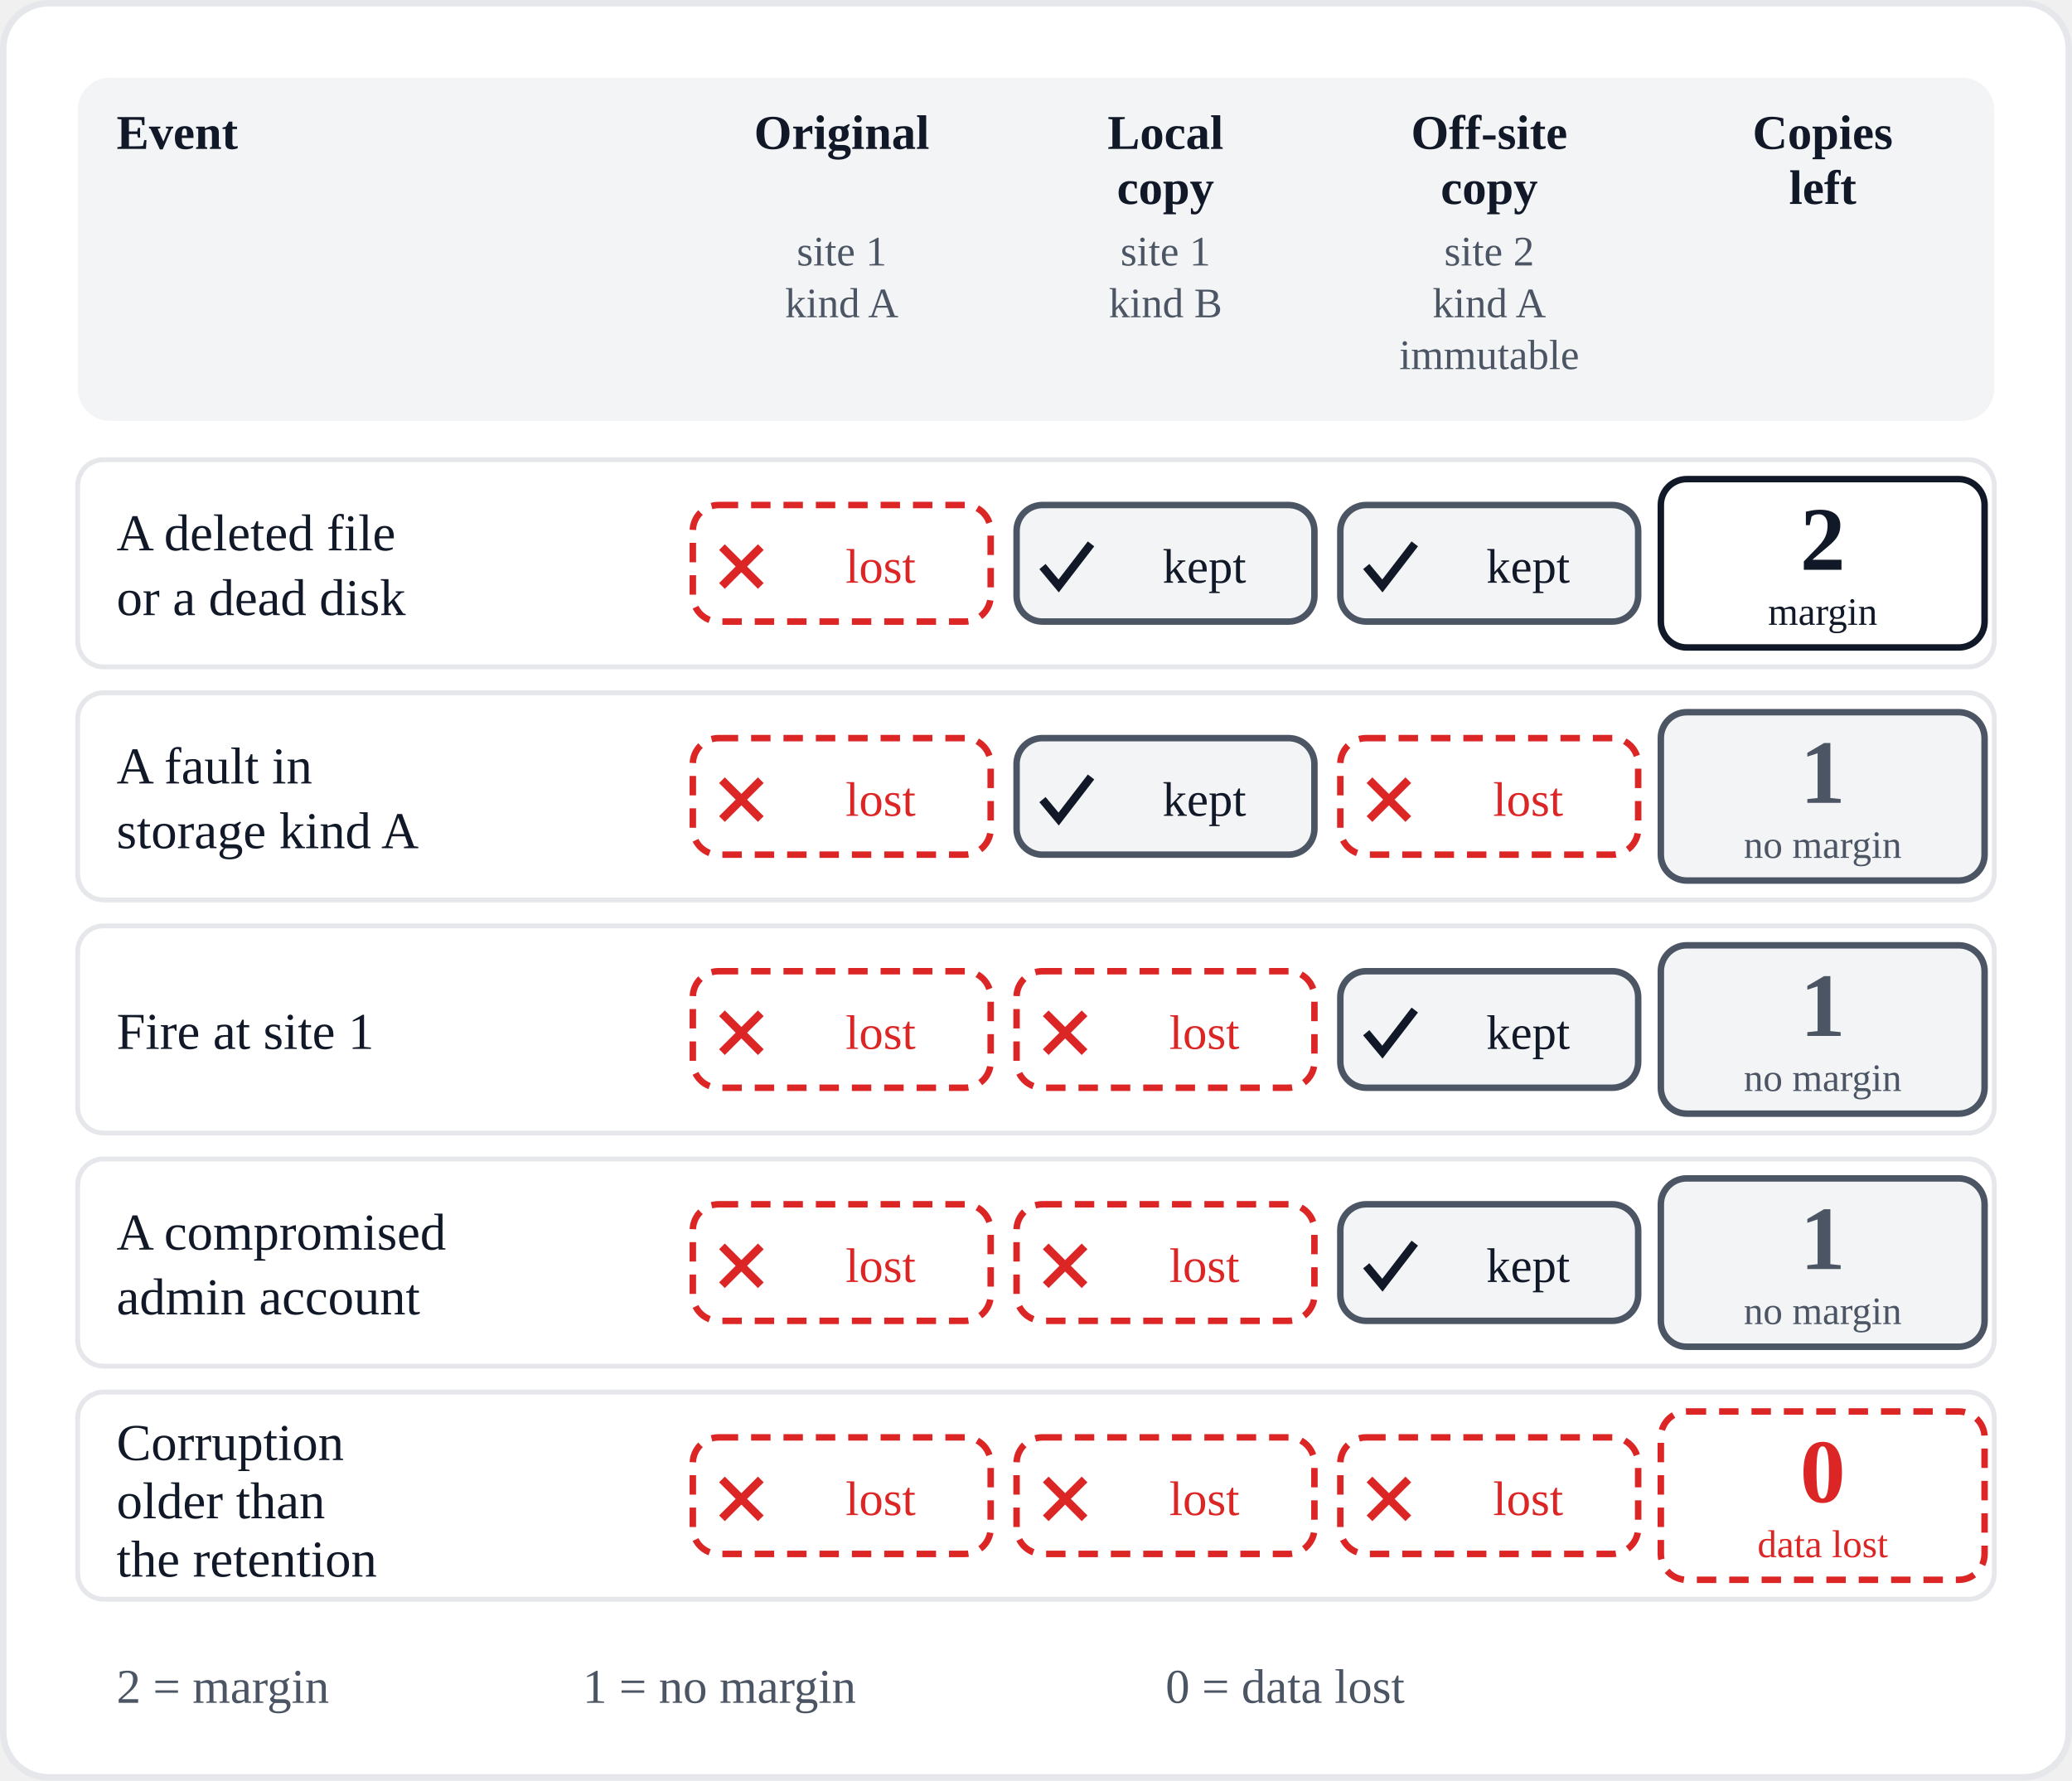
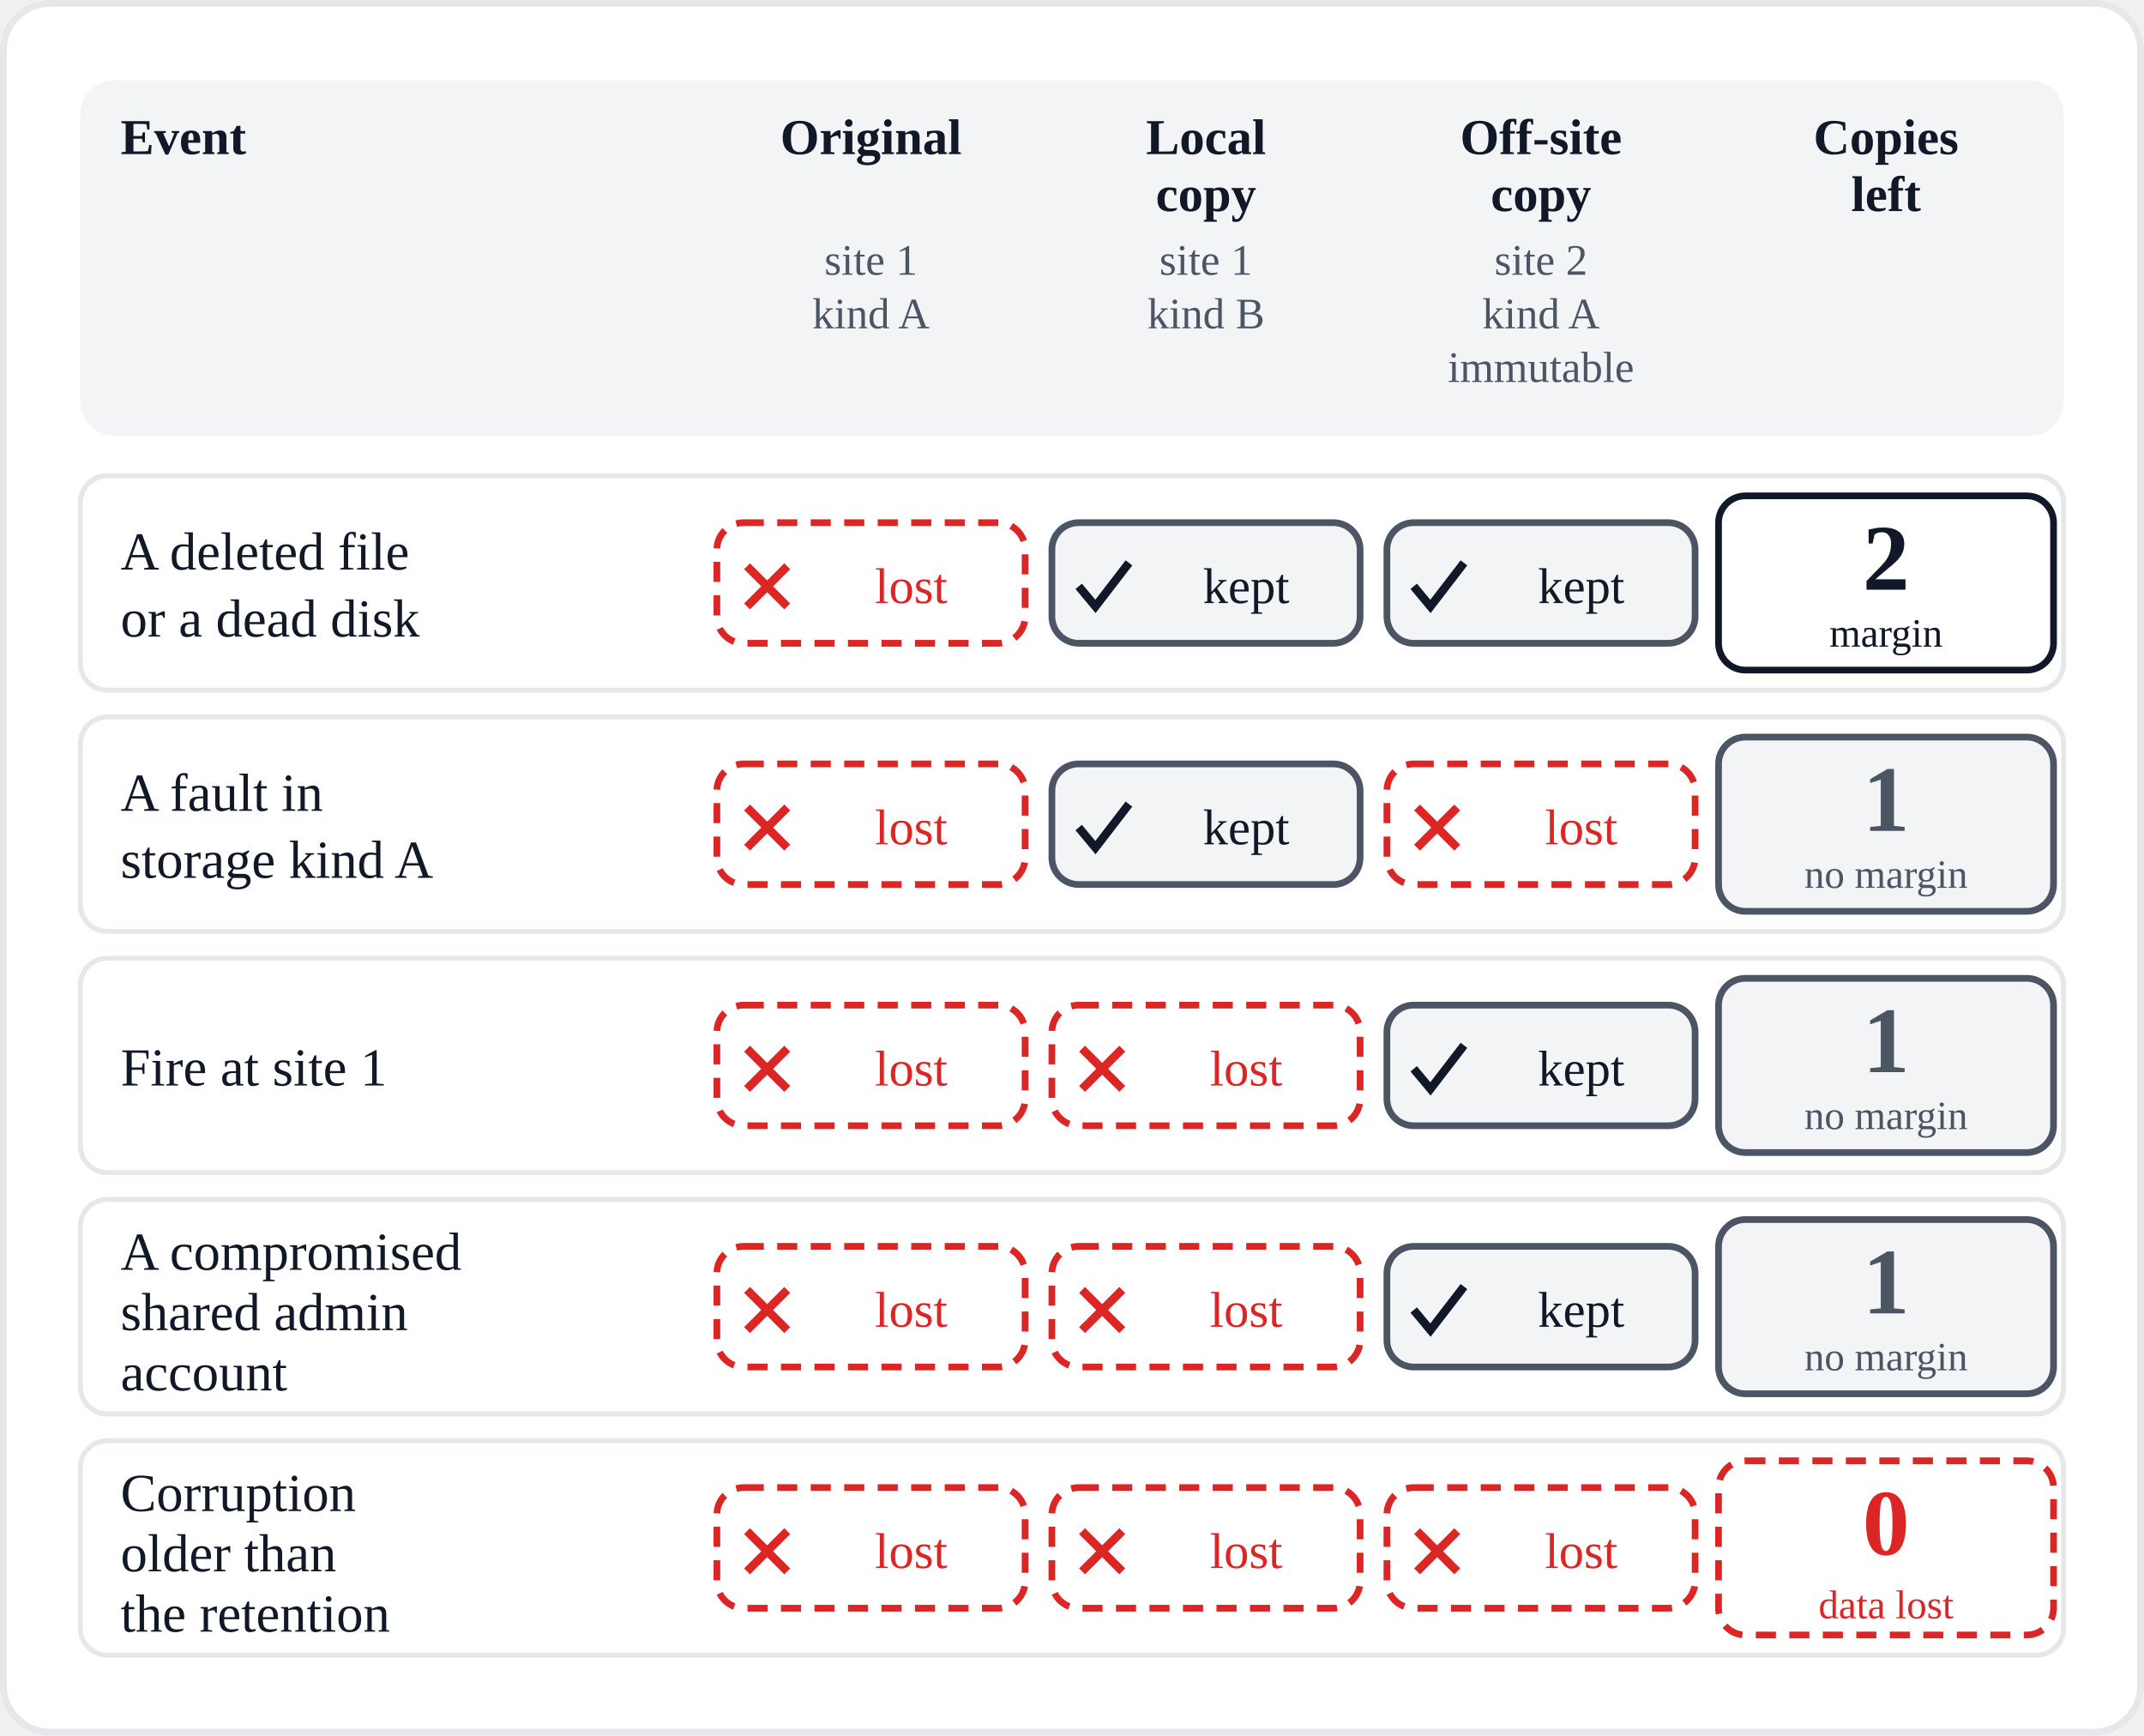
- <svg xmlns="http://www.w3.org/2000/svg" width="640" height="550" viewBox="0 0 640 550">
-   <rect x="1" y="1" width="638" height="548" rx="14" fill="#fff" stroke="#e5e7eb" stroke-width="2" />
+ <svg xmlns="http://www.w3.org/2000/svg" width="640" height="518" viewBox="0 0 640 518">
+   <rect x="1" y="1" width="638" height="516" rx="14" fill="#fff" stroke="#e5e7eb" stroke-width="2" />
  <rect x="24" y="24" width="592" height="106" rx="10" fill="#f3f4f6" />
  <text x="36" y="46" font-size="15" font-weight="700" fill="#111827">Event</text>
  <text x="260" y="46" font-size="15" font-weight="700" text-anchor="middle" fill="#111827">Original</text>
  <text x="260" y="82" font-size="13" text-anchor="middle" fill="#4b5563">site 1</text>
  <text x="260" y="98" font-size="13" text-anchor="middle" fill="#4b5563">kind A</text>
  <text x="360" y="46" font-size="15" font-weight="700" text-anchor="middle" fill="#111827">Local</text>
  <text x="360" y="63" font-size="15" font-weight="700" text-anchor="middle" fill="#111827">copy</text>
  <text x="360" y="82" font-size="13" text-anchor="middle" fill="#4b5563">site 1</text>
  <text x="360" y="98" font-size="13" text-anchor="middle" fill="#4b5563">kind B</text>
  <text x="460" y="46" font-size="15" font-weight="700" text-anchor="middle" fill="#111827">Off-site</text>
  <text x="460" y="63" font-size="15" font-weight="700" text-anchor="middle" fill="#111827">copy</text>
  <text x="460" y="82" font-size="13" text-anchor="middle" fill="#4b5563">site 2</text>
  <text x="460" y="98" font-size="13" text-anchor="middle" fill="#4b5563">kind A</text>
  <text x="460" y="114" font-size="13" text-anchor="middle" fill="#4b5563">immutable</text>
  <text x="563" y="46" font-size="15" font-weight="700" text-anchor="middle" fill="#111827">Copies</text>
  <text x="563" y="63" font-size="15" font-weight="700" text-anchor="middle" fill="#111827">left</text>
  <rect x="24" y="142" width="592" height="64" rx="8" fill="#fff" stroke="#e5e7eb" stroke-width="1.5" />
  <text x="36" y="170" font-size="16" fill="#111827">A deleted file</text>
  <text x="36" y="190" font-size="16" fill="#111827">or a dead disk</text>
  <rect x="214" y="156" width="92" height="36" rx="8" fill="#fff" stroke="#dc2626" stroke-width="2" stroke-dasharray="6 4" />
  <path d="M223 169l12 12m0-12l-12 12" fill="none" stroke="#dc2626" stroke-width="2.5" />
  <text x="272" y="180" font-size="15" text-anchor="middle" fill="#dc2626">lost</text>
  <rect x="314" y="156" width="92" height="36" rx="8" fill="#f3f4f6" stroke="#4b5563" stroke-width="2" />
  <path d="M322 175l5 6l10-13" fill="none" stroke="#111827" stroke-width="2.5" />
  <text x="372" y="180" font-size="15" text-anchor="middle" fill="#111827">kept</text>
  <rect x="414" y="156" width="92" height="36" rx="8" fill="#f3f4f6" stroke="#4b5563" stroke-width="2" />
  <path d="M422 175l5 6l10-13" fill="none" stroke="#111827" stroke-width="2.5" />
  <text x="472" y="180" font-size="15" text-anchor="middle" fill="#111827">kept</text>
  <rect x="513" y="148" width="100" height="52" rx="8" fill="#fff" stroke="#111827" stroke-width="2" />
  <text x="563" y="176" font-size="28" font-weight="700" text-anchor="middle" fill="#111827">2</text>
  <text x="563" y="193" font-size="12" text-anchor="middle" fill="#111827">margin</text>
  <rect x="24" y="214" width="592" height="64" rx="8" fill="#fff" stroke="#e5e7eb" stroke-width="1.5" />
  <text x="36" y="242" font-size="16" fill="#111827">A fault in</text>
  <text x="36" y="262" font-size="16" fill="#111827">storage kind A</text>
  <rect x="214" y="228" width="92" height="36" rx="8" fill="#fff" stroke="#dc2626" stroke-width="2" stroke-dasharray="6 4" />
  <path d="M223 241l12 12m0-12l-12 12" fill="none" stroke="#dc2626" stroke-width="2.5" />
  <text x="272" y="252" font-size="15" text-anchor="middle" fill="#dc2626">lost</text>
  <rect x="314" y="228" width="92" height="36" rx="8" fill="#f3f4f6" stroke="#4b5563" stroke-width="2" />
  <path d="M322 247l5 6l10-13" fill="none" stroke="#111827" stroke-width="2.5" />
  <text x="372" y="252" font-size="15" text-anchor="middle" fill="#111827">kept</text>
  <rect x="414" y="228" width="92" height="36" rx="8" fill="#fff" stroke="#dc2626" stroke-width="2" stroke-dasharray="6 4" />
  <path d="M423 241l12 12m0-12l-12 12" fill="none" stroke="#dc2626" stroke-width="2.5" />
  <text x="472" y="252" font-size="15" text-anchor="middle" fill="#dc2626">lost</text>
  <rect x="513" y="220" width="100" height="52" rx="8" fill="#f3f4f6" stroke="#4b5563" stroke-width="2" />
  <text x="563" y="248" font-size="28" font-weight="700" text-anchor="middle" fill="#4b5563">1</text>
  <text x="563" y="265" font-size="12" text-anchor="middle" fill="#4b5563">no margin</text>
  <rect x="24" y="286" width="592" height="64" rx="8" fill="#fff" stroke="#e5e7eb" stroke-width="1.5" />
  <text x="36" y="324" font-size="16" fill="#111827">Fire at site 1</text>
  <rect x="214" y="300" width="92" height="36" rx="8" fill="#fff" stroke="#dc2626" stroke-width="2" stroke-dasharray="6 4" />
  <path d="M223 313l12 12m0-12l-12 12" fill="none" stroke="#dc2626" stroke-width="2.5" />
  <text x="272" y="324" font-size="15" text-anchor="middle" fill="#dc2626">lost</text>
  <rect x="314" y="300" width="92" height="36" rx="8" fill="#fff" stroke="#dc2626" stroke-width="2" stroke-dasharray="6 4" />
  <path d="M323 313l12 12m0-12l-12 12" fill="none" stroke="#dc2626" stroke-width="2.5" />
  <text x="372" y="324" font-size="15" text-anchor="middle" fill="#dc2626">lost</text>
  <rect x="414" y="300" width="92" height="36" rx="8" fill="#f3f4f6" stroke="#4b5563" stroke-width="2" />
  <path d="M422 319l5 6l10-13" fill="none" stroke="#111827" stroke-width="2.5" />
  <text x="472" y="324" font-size="15" text-anchor="middle" fill="#111827">kept</text>
  <rect x="513" y="292" width="100" height="52" rx="8" fill="#f3f4f6" stroke="#4b5563" stroke-width="2" />
  <text x="563" y="320" font-size="28" font-weight="700" text-anchor="middle" fill="#4b5563">1</text>
  <text x="563" y="337" font-size="12" text-anchor="middle" fill="#4b5563">no margin</text>
  <rect x="24" y="358" width="592" height="64" rx="8" fill="#fff" stroke="#e5e7eb" stroke-width="1.5" />
-   <text x="36" y="386" font-size="16" fill="#111827">A compromised</text>
-   <text x="36" y="406" font-size="16" fill="#111827">admin account</text>
+   <text x="36" y="379" font-size="16" fill="#111827">A compromised</text>
+   <text x="36" y="397" font-size="16" fill="#111827">shared admin</text>
+   <text x="36" y="415" font-size="16" fill="#111827">account</text>
  <rect x="214" y="372" width="92" height="36" rx="8" fill="#fff" stroke="#dc2626" stroke-width="2" stroke-dasharray="6 4" />
  <path d="M223 385l12 12m0-12l-12 12" fill="none" stroke="#dc2626" stroke-width="2.5" />
  <text x="272" y="396" font-size="15" text-anchor="middle" fill="#dc2626">lost</text>
  <rect x="314" y="372" width="92" height="36" rx="8" fill="#fff" stroke="#dc2626" stroke-width="2" stroke-dasharray="6 4" />
  <path d="M323 385l12 12m0-12l-12 12" fill="none" stroke="#dc2626" stroke-width="2.5" />
  <text x="372" y="396" font-size="15" text-anchor="middle" fill="#dc2626">lost</text>
  <rect x="414" y="372" width="92" height="36" rx="8" fill="#f3f4f6" stroke="#4b5563" stroke-width="2" />
  <path d="M422 391l5 6l10-13" fill="none" stroke="#111827" stroke-width="2.5" />
  <text x="472" y="396" font-size="15" text-anchor="middle" fill="#111827">kept</text>
  <rect x="513" y="364" width="100" height="52" rx="8" fill="#f3f4f6" stroke="#4b5563" stroke-width="2" />
  <text x="563" y="392" font-size="28" font-weight="700" text-anchor="middle" fill="#4b5563">1</text>
  <text x="563" y="409" font-size="12" text-anchor="middle" fill="#4b5563">no margin</text>
  <rect x="24" y="430" width="592" height="64" rx="8" fill="#fff" stroke="#e5e7eb" stroke-width="1.5" />
  <text x="36" y="451" font-size="16" fill="#111827">Corruption</text>
  <text x="36" y="469" font-size="16" fill="#111827">older than</text>
  <text x="36" y="487" font-size="16" fill="#111827">the retention</text>
  <rect x="214" y="444" width="92" height="36" rx="8" fill="#fff" stroke="#dc2626" stroke-width="2" stroke-dasharray="6 4" />
  <path d="M223 457l12 12m0-12l-12 12" fill="none" stroke="#dc2626" stroke-width="2.5" />
  <text x="272" y="468" font-size="15" text-anchor="middle" fill="#dc2626">lost</text>
  <rect x="314" y="444" width="92" height="36" rx="8" fill="#fff" stroke="#dc2626" stroke-width="2" stroke-dasharray="6 4" />
  <path d="M323 457l12 12m0-12l-12 12" fill="none" stroke="#dc2626" stroke-width="2.5" />
  <text x="372" y="468" font-size="15" text-anchor="middle" fill="#dc2626">lost</text>
  <rect x="414" y="444" width="92" height="36" rx="8" fill="#fff" stroke="#dc2626" stroke-width="2" stroke-dasharray="6 4" />
  <path d="M423 457l12 12m0-12l-12 12" fill="none" stroke="#dc2626" stroke-width="2.5" />
  <text x="472" y="468" font-size="15" text-anchor="middle" fill="#dc2626">lost</text>
  <rect x="513" y="436" width="100" height="52" rx="8" fill="#fff" stroke="#dc2626" stroke-width="2" stroke-dasharray="6 4" />
  <text x="563" y="464" font-size="28" font-weight="700" text-anchor="middle" fill="#dc2626">0</text>
-   <text x="563" y="481" font-size="12" text-anchor="middle" fill="#dc2626">data lost</text>
-   <text x="36" y="526" font-size="15" fill="#4b5563">2 = margin</text>
-   <text x="180" y="526" font-size="15" fill="#4b5563">1 = no margin</text>
-   <text x="360" y="526" font-size="15" fill="#4b5563">0 = data lost</text>
+   <text x="563" y="483" font-size="12" text-anchor="middle" fill="#dc2626">data lost</text>
</svg>
